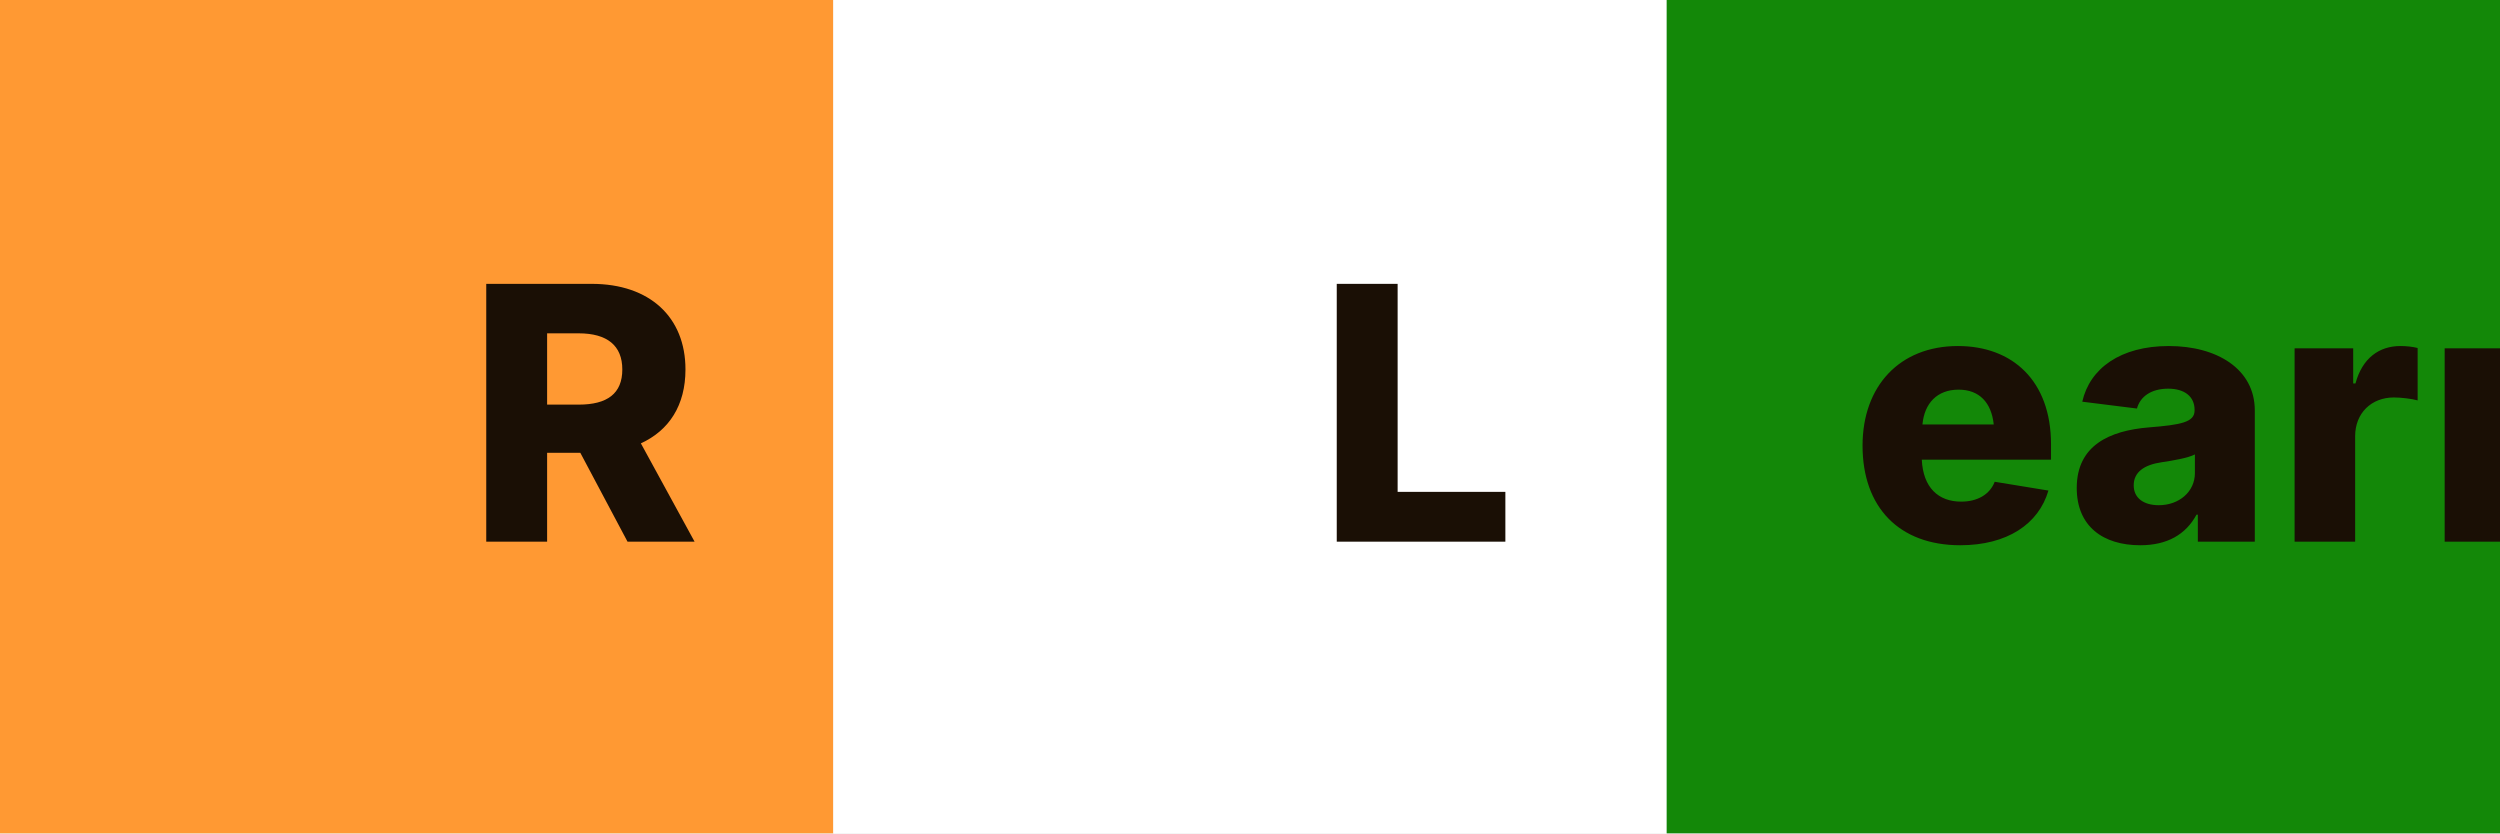
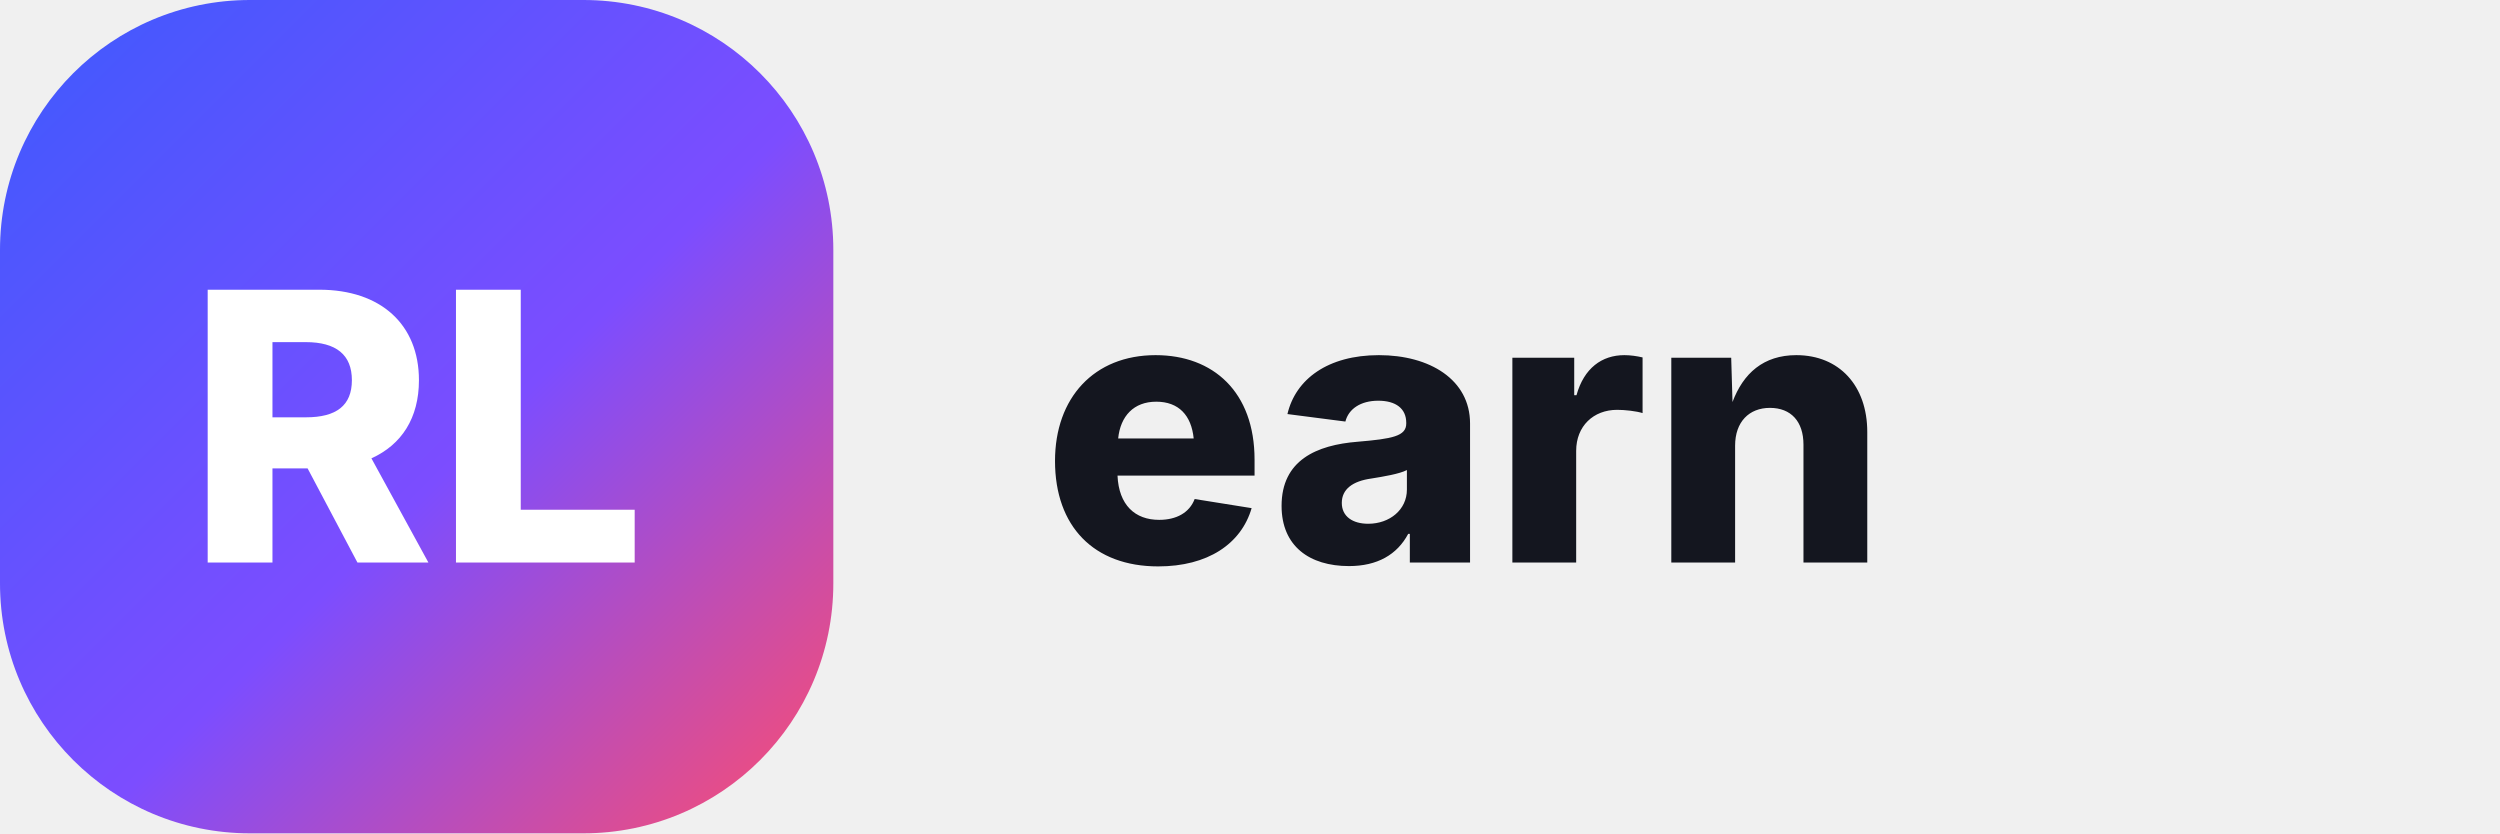
<svg xmlns="http://www.w3.org/2000/svg" viewBox="0 0 120 40" fill="none">
-   <rect x="0" y="0" width="40" height="40" fill="#FF9933" />
-   <rect x="40" y="0" width="40" height="40" fill="#FFFFFF" />
-   <rect x="80" y="0" width="40" height="40" fill="#138808" />
-   <text x="28" y="26" font-family="Inter, sans-serif" font-weight="800" font-size="17" fill="#1a0f05" text-anchor="middle">R</text>
-   <text x="68" y="26" font-family="Inter, sans-serif" font-weight="800" font-size="17" fill="#1a0f05" text-anchor="middle">L</text>
-   <text x="108" y="26" font-family="Inter, sans-serif" font-weight="800" font-size="17" fill="#1a0f05" text-anchor="middle">earn</text>
+   <defs>
+     <linearGradient id="rl" x1="0" y1="0" x2="40" y2="40" gradientUnits="userSpaceOnUse">
+       <stop offset="0" stop-color="#3D5AFE" />
+       <stop offset="0.55" stop-color="#7C4DFF" />
+       <stop offset="1" stop-color="#FF4D6D" />
+     </linearGradient>
+   </defs>
+   <rect x="0" y="0" width="40" height="40" rx="12" fill="url(#rl)" />
+   <text x="20" y="27" font-family="Inter, system-ui, sans-serif" font-weight="800" font-size="18" fill="#FFFFFF" text-anchor="middle">RL</text>
+   <text x="50" y="27" font-family="Inter, system-ui, sans-serif" font-weight="800" font-size="18" fill="#14161F">earn</text>
</svg>
